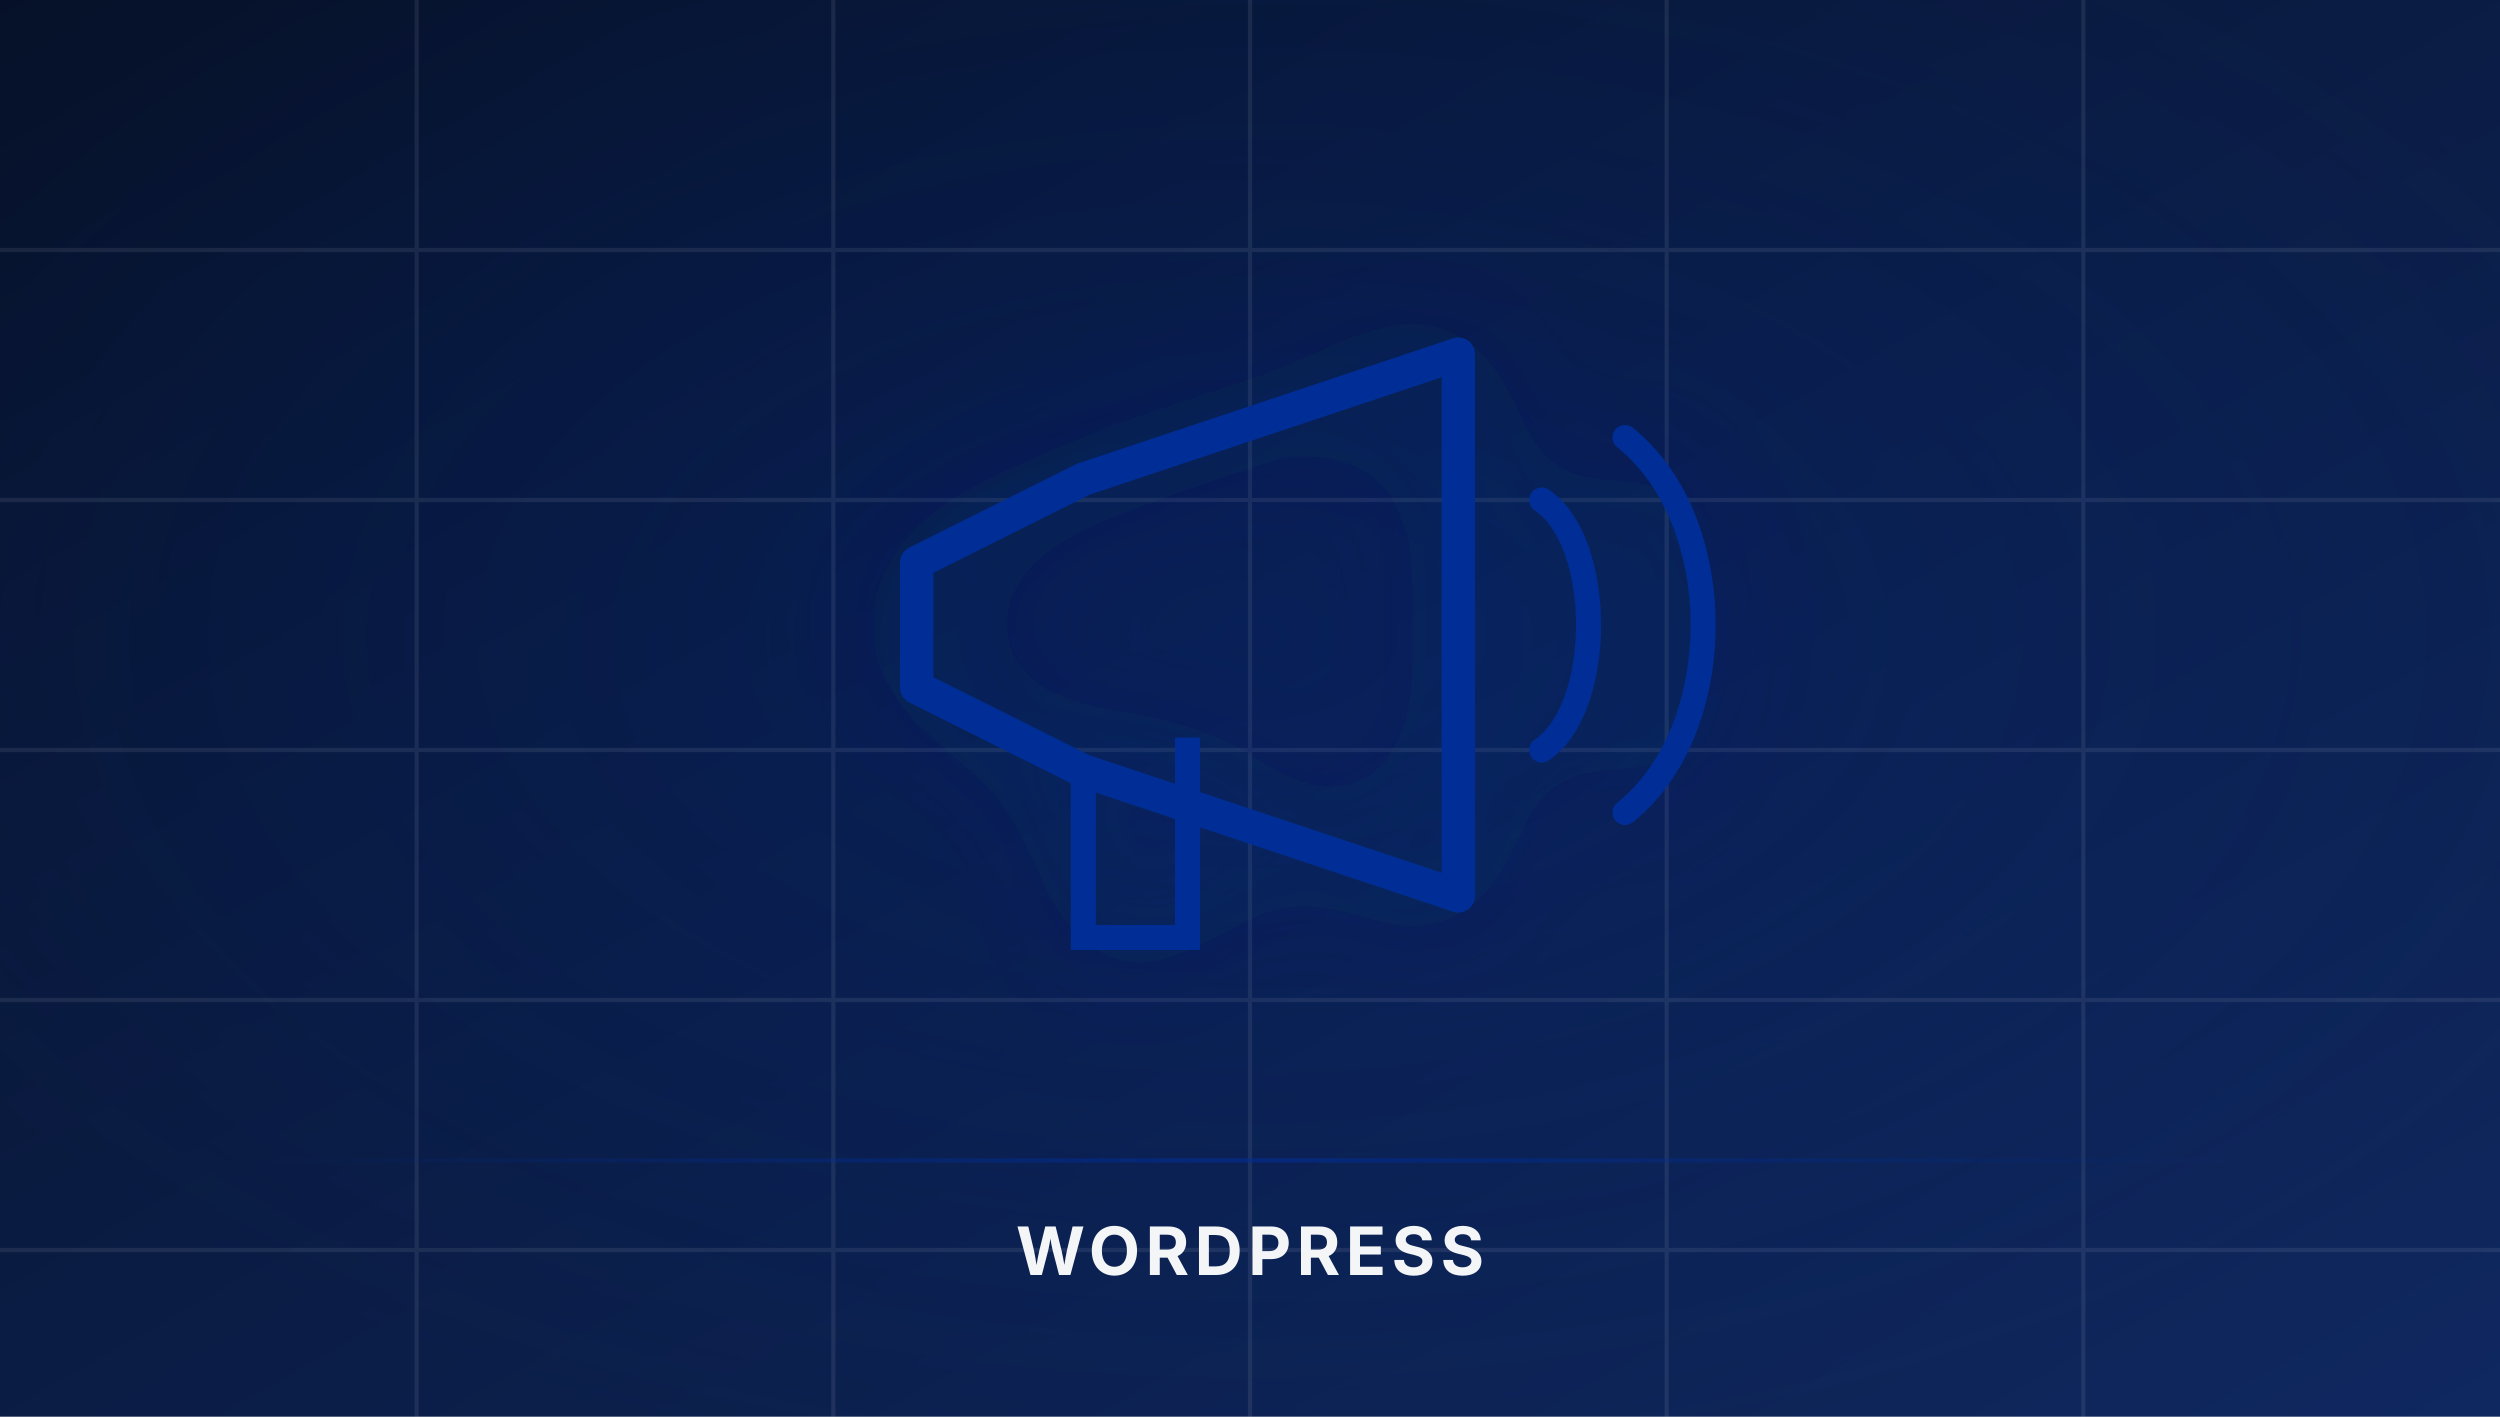
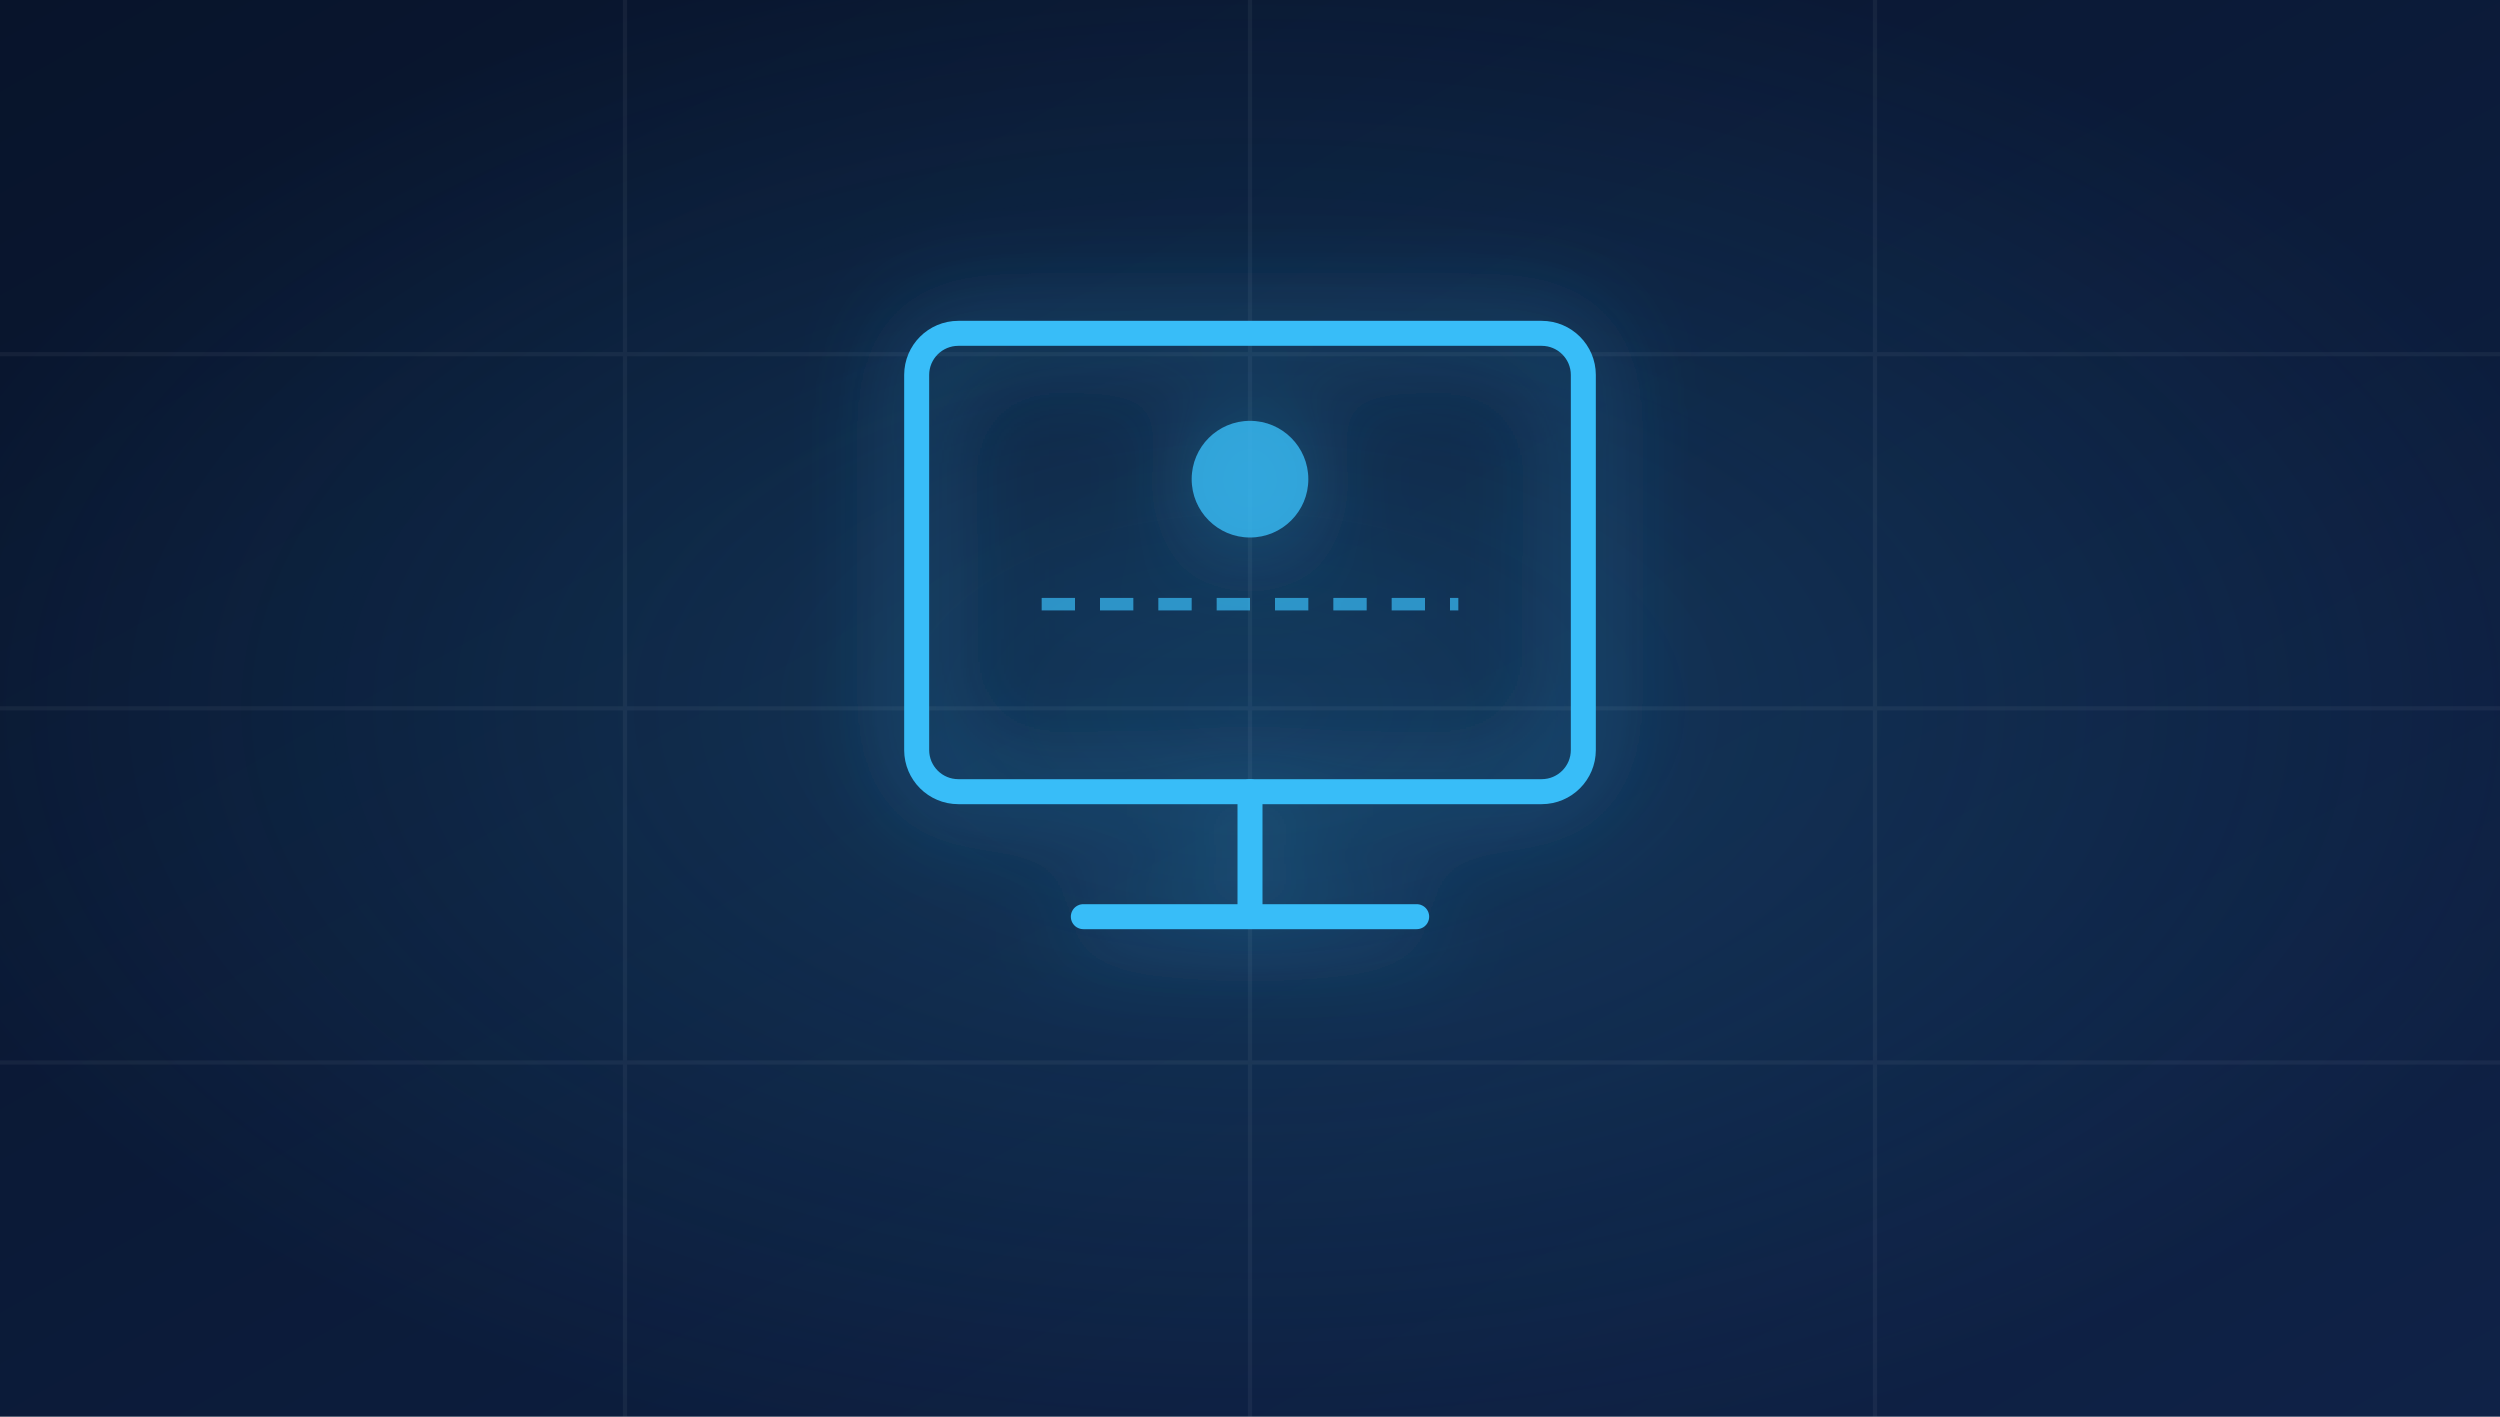
<svg xmlns="http://www.w3.org/2000/svg" viewBox="0 0 600 340" width="600" height="340">
  <defs>
-     <linearGradient id="bgGrad" x1="0%" y1="0%" x2="100%" y2="100%">
-       <stop offset="0%" stop-color="#061129" />
-       <stop offset="100%" stop-color="#0f2860" />
+     <linearGradient id="cardBg" x1="0%" y1="0%" x2="100%" y2="100%">
+       <stop offset="0%" stop-color="#08142b" />
+       <stop offset="100%" stop-color="#0f2247" />
    </linearGradient>
-     <radialGradient id="glow" cx="50%" cy="45%" r="60%">
-       <stop offset="0%" stop-color="#012D96" stop-opacity="0.25" />
-       <stop offset="100%" stop-color="#012D96" stop-opacity="0" />
+     <radialGradient id="centerGlow" cx="50%" cy="50%" r="55%">
+       <stop offset="0%" stop-color="#38bdf8" stop-opacity="0.18" />
+       <stop offset="100%" stop-color="#38bdf8" stop-opacity="0" />
    </radialGradient>
-     <linearGradient id="lineGrad" x1="0%" y1="0%" x2="100%" y2="0%">
-       <stop offset="0%" stop-color="#012D96" stop-opacity="0" />
-       <stop offset="50%" stop-color="#012D96" stop-opacity="0.6" />
-       <stop offset="100%" stop-color="#012D96" stop-opacity="0" />
-     </linearGradient>
  </defs>
-   <rect width="600" height="340" fill="url(#bgGrad)" />
-   <rect width="600" height="340" fill="url(#glow)" />
-   <g opacity="0.08" stroke="#ffffff" stroke-width="1">
-     <line x1="0" y1="60" x2="600" y2="60" />
-     <line x1="0" y1="120" x2="600" y2="120" />
-     <line x1="0" y1="180" x2="600" y2="180" />
-     <line x1="0" y1="240" x2="600" y2="240" />
-     <line x1="0" y1="300" x2="600" y2="300" />
-     <line x1="100" y1="0" x2="100" y2="340" />
-     <line x1="200" y1="0" x2="200" y2="340" />
+   <rect width="600" height="340" fill="url(#cardBg)" />
+   <rect width="600" height="340" fill="url(#centerGlow)" />
+   <g opacity="0.05" stroke="#ffffff" stroke-width="1">
+     <line x1="0" y1="85" x2="600" y2="85" />
+     <line x1="0" y1="170" x2="600" y2="170" />
+     <line x1="0" y1="255" x2="600" y2="255" />
+     <line x1="150" y1="0" x2="150" y2="340" />
    <line x1="300" y1="0" x2="300" y2="340" />
-     <line x1="400" y1="0" x2="400" y2="340" />
-     <line x1="500" y1="0" x2="500" y2="340" />
+     <line x1="450" y1="0" x2="450" y2="340" />
  </g>
-   <g filter="drop-shadow(0 0 16px #012D9666)">
-     <path d="M220 135 L260 115 L350 85 L350 215 L260 185 L220 165 Z" fill="none" stroke="#012D96" stroke-width="8" stroke-linejoin="round" />
-     <path d="M260 185 L260 225 L285 225 L285 177" fill="none" stroke="#012D96" stroke-width="6" />
-     <path d="M370 120 C385 130 385 170 370 180" fill="none" stroke="#012D96" stroke-width="6" stroke-linecap="round" />
-     <path d="M390 105 C415 125 415 175 390 195" fill="none" stroke="#012D96" stroke-width="6" stroke-linecap="round" />
+   <g filter="drop-shadow(0 0 12px rgba(56, 189, 248, 0.45))">
+     <rect x="220" y="80" width="160" height="110" rx="10" fill="none" stroke="#38bdf8" stroke-width="6" />
+     <line x1="250" y1="145" x2="350" y2="145" stroke="#38bdf8" stroke-width="3" stroke-dasharray="8 6" opacity="0.7" />
+     <path d="M300 190 L300 220 M260 220 L340 220" stroke="#38bdf8" stroke-width="6" stroke-linecap="round" />
+     <circle cx="300" cy="115" r="14" fill="#38bdf8" opacity="0.8" />
  </g>
-   <rect x="60" y="278" width="480" height="1" fill="url(#lineGrad)" />
-   <text x="300" y="306" font-family="system-ui, -apple-system, sans-serif" font-size="16" font-weight="700" fill="#ffffff" letter-spacing="0.08em" text-anchor="middle" opacity="0.95">WORDPRESS</text>
</svg>
